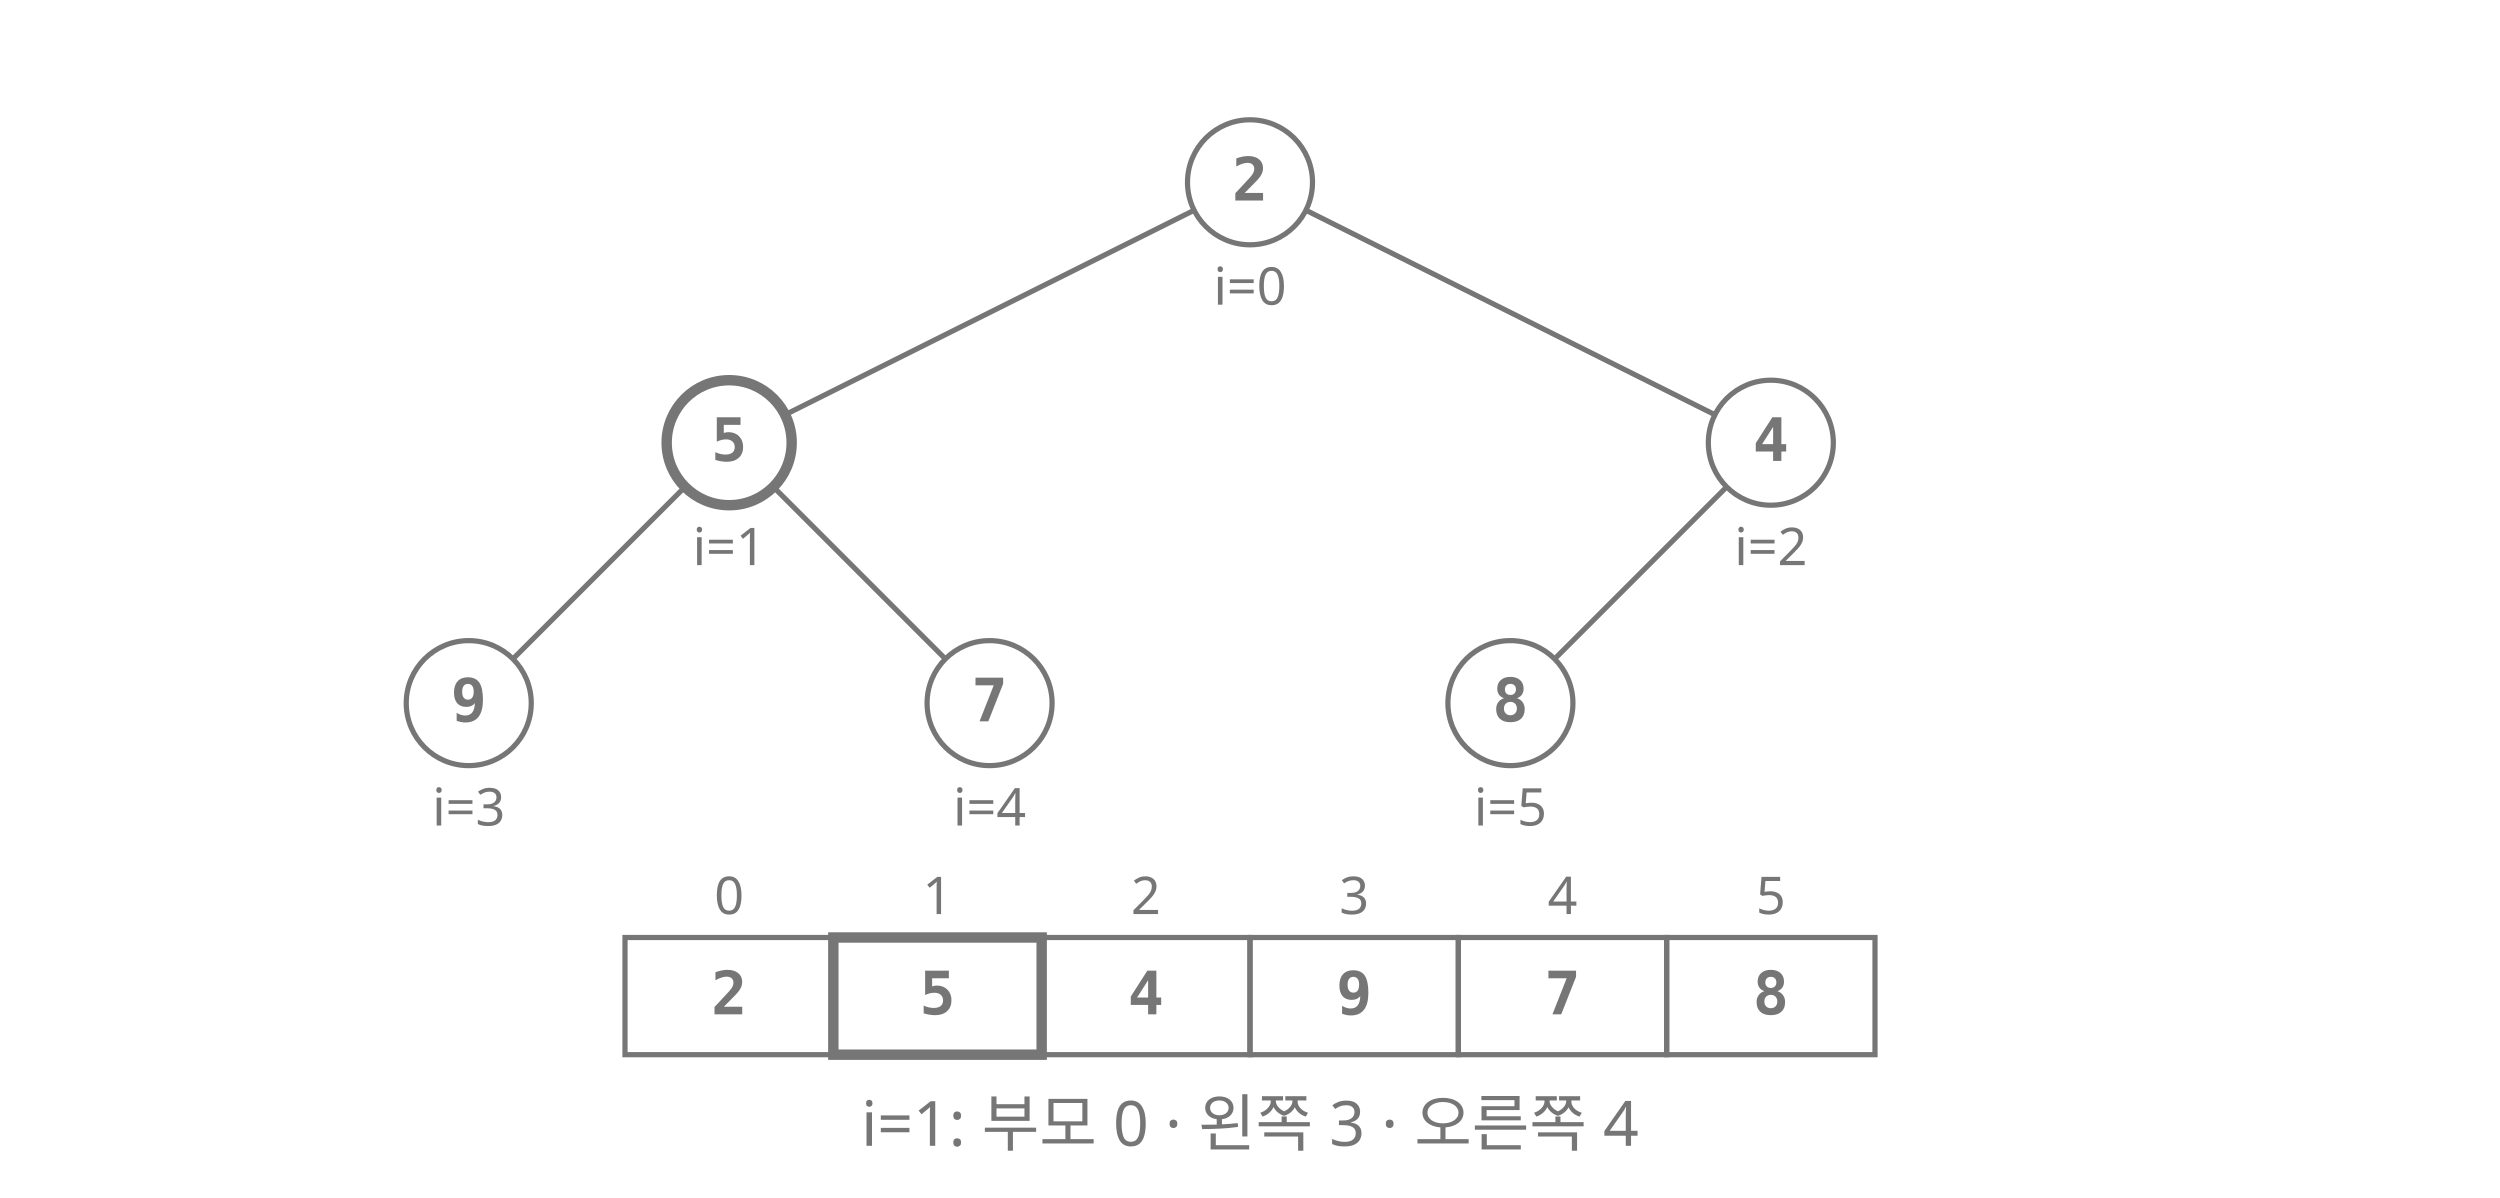
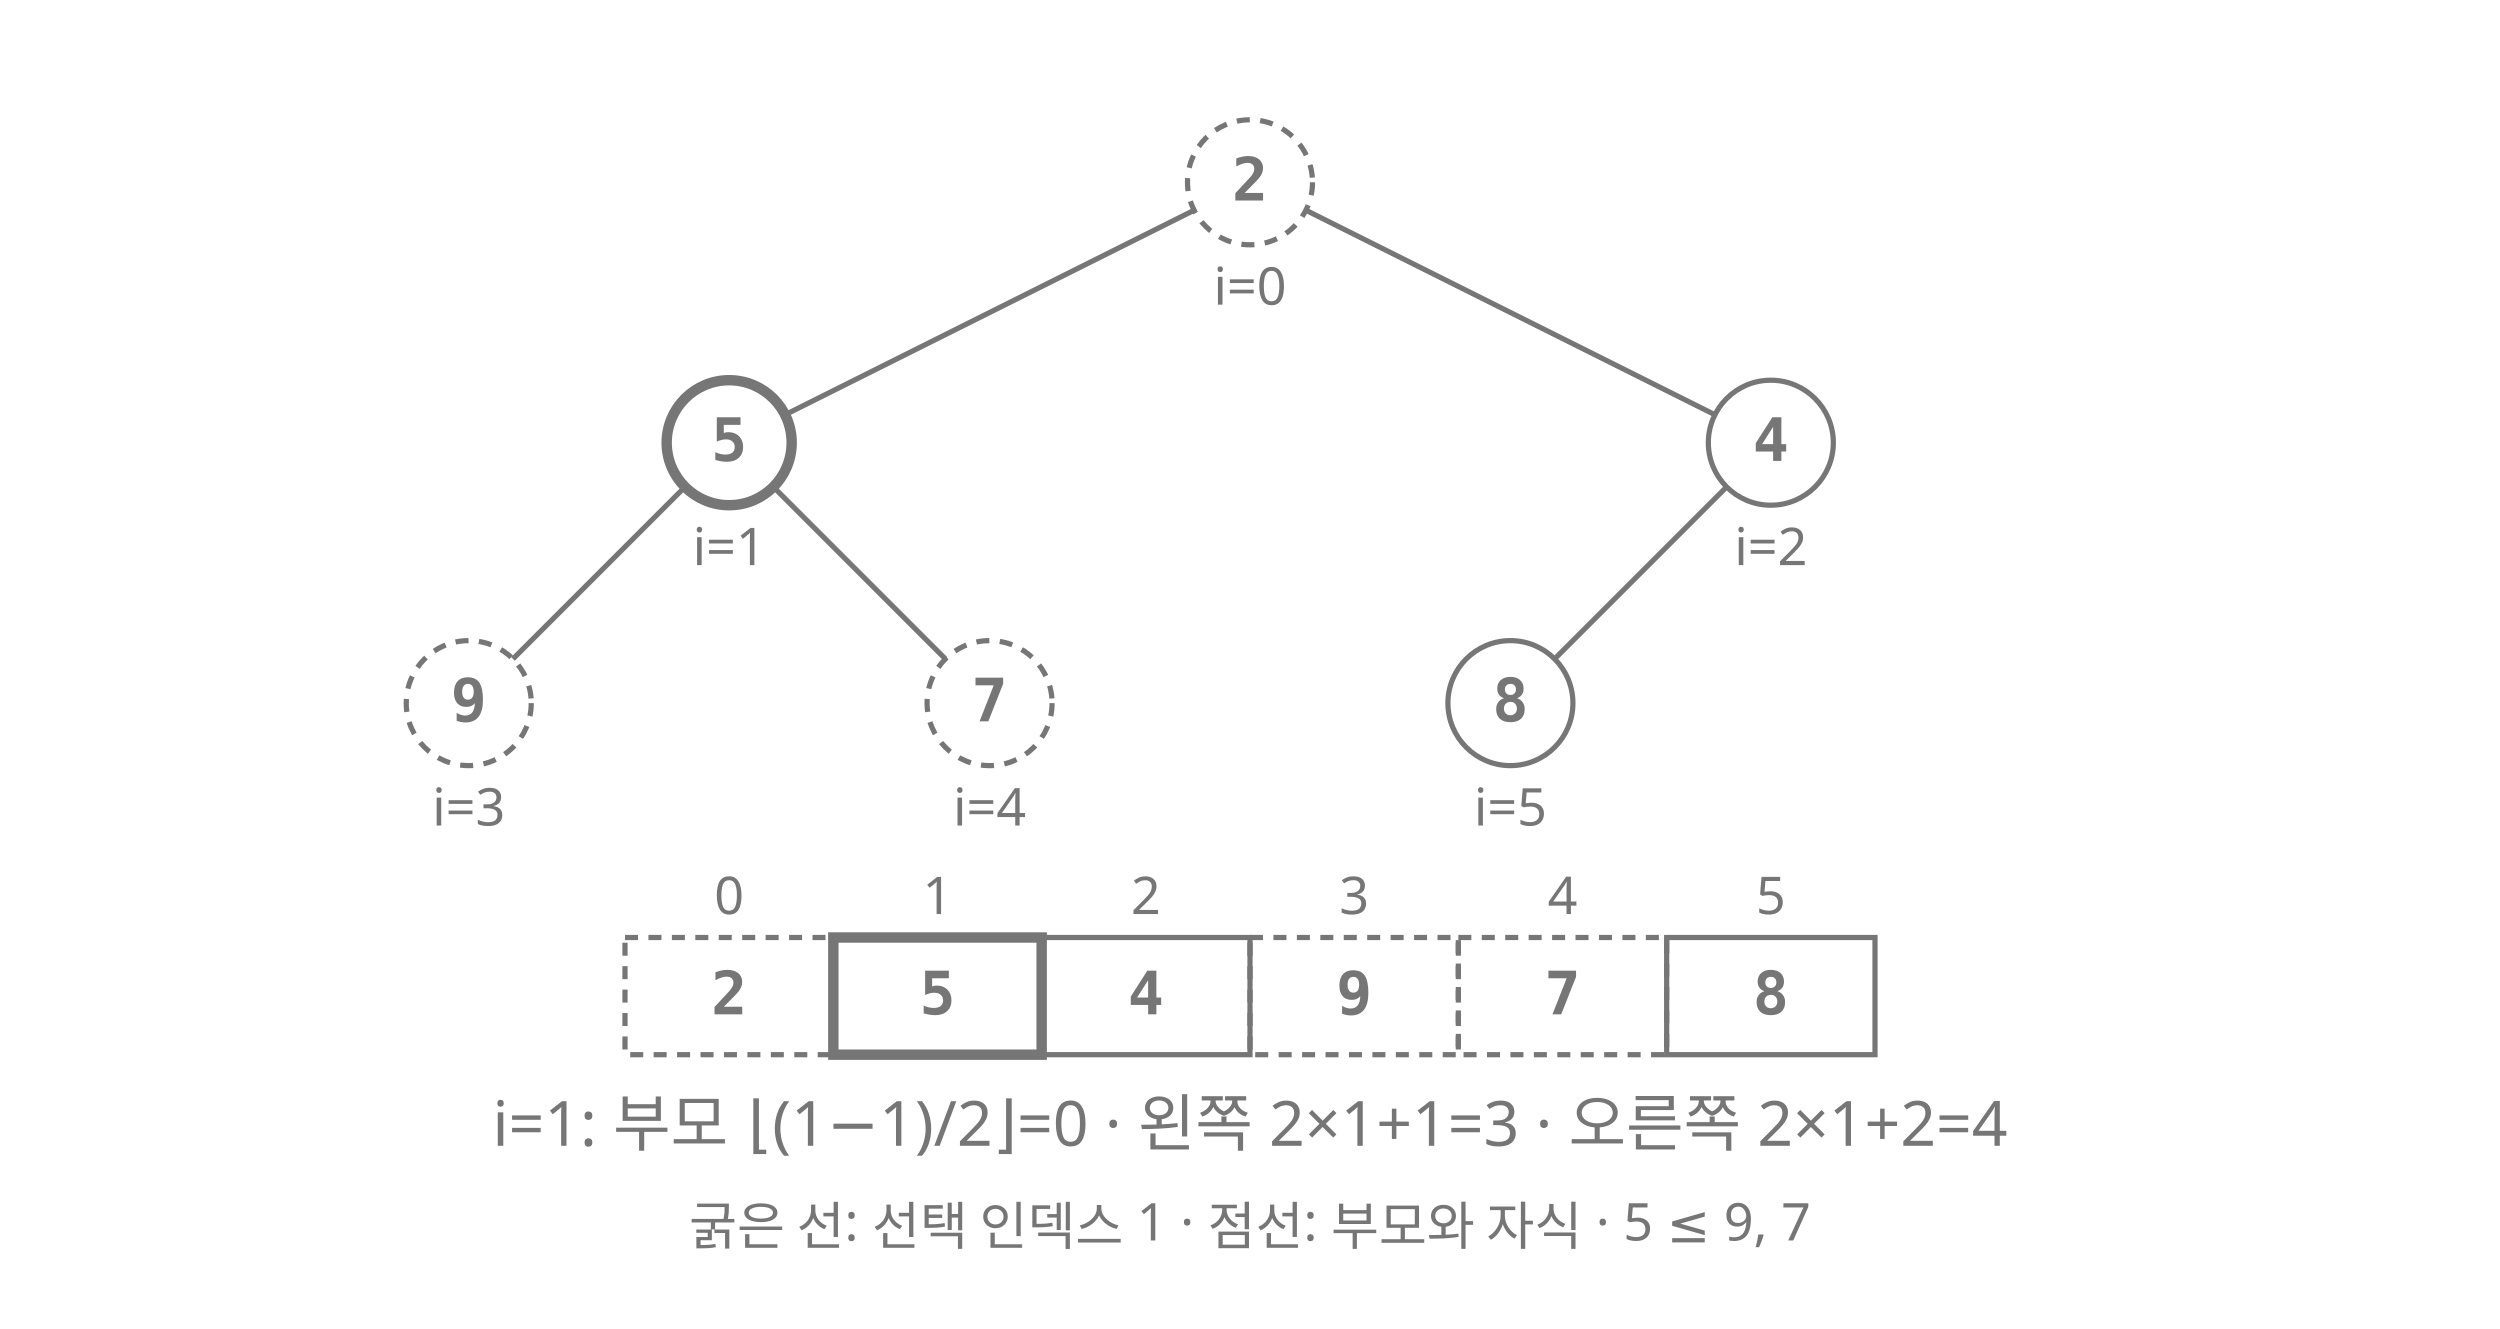
- <svg xmlns="http://www.w3.org/2000/svg" viewBox="0 0 960 460" role="img" aria-labelledby="min-heap-array-index-title min-heap-array-index-desc">
-   <style>.t{font:500 24px system-ui,sans-serif;fill:#767676}.s{font:400 20px system-ui,sans-serif;fill:#767676}.m{font:600 23px ui-monospace,Consolas,monospace;fill:#767676}.h{font:700 26px system-ui,sans-serif;fill:#767676}.l{fill:none;stroke:#767676;stroke-width:2}.a{fill:none;stroke:#767676;stroke-width:4}.d{fill:none;stroke:#767676;stroke-width:2;stroke-dasharray:7 5}</style>
+ <svg xmlns="http://www.w3.org/2000/svg" viewBox="0 0 960 510" role="img" aria-labelledby="min-heap-array-index-title min-heap-array-index-desc">
+   <style>.t{font:500 24px system-ui,sans-serif;fill:#767676}.s{font:400 20px system-ui,sans-serif;fill:#767676}.m{font:600 23px ui-monospace,Consolas,monospace;fill:#767676}.h{font:700 26px system-ui,sans-serif;fill:#767676}.l{fill:none;stroke:#767676;stroke-width:2}.a{fill:none;stroke:#767676;stroke-width:4}.d{fill:none;stroke:#767676;stroke-width:2;stroke-dasharray:7 5}.r{fill:none;stroke:#767676;stroke-width:2;stroke-dasharray:5 4}</style>
  <line x1="458.534" y1="80.733" x2="301.466" y2="159.267" class="l" />
  <line x1="501.466" y1="80.733" x2="658.534" y2="159.267" class="l" />
  <line x1="263.029" y1="186.971" x2="196.971" y2="253.029" class="l" />
  <line x1="296.971" y1="186.971" x2="363.029" y2="253.029" class="l" />
  <line x1="663.029" y1="186.971" x2="596.971" y2="253.029" class="l" />
-   <circle cx="480" cy="70" r="24" class="l" />
+   <circle cx="480" cy="70" r="24" class="r" data-index="0" data-value="2" />
  <text x="480" y="77" class="m" text-anchor="middle">2</text>
-   <circle cx="280" cy="170" r="24" class="a" />
+   <circle cx="280" cy="170" r="24" class="a" data-index="1" data-value="5" />
  <text x="280" y="177" class="m" text-anchor="middle">5</text>
-   <circle cx="680" cy="170" r="24" class="l" />
+   <circle cx="680" cy="170" r="24" class="l" data-index="2" data-value="4" />
  <text x="680" y="177" class="m" text-anchor="middle">4</text>
-   <circle cx="180" cy="270" r="24" class="l" />
+   <circle cx="180" cy="270" r="24" class="r" data-index="3" data-value="9" />
  <text x="180" y="277" class="m" text-anchor="middle">9</text>
-   <circle cx="380" cy="270" r="24" class="l" />
+   <circle cx="380" cy="270" r="24" class="r" data-index="4" data-value="7" />
  <text x="380" y="277" class="m" text-anchor="middle">7</text>
-   <circle cx="580" cy="270" r="24" class="l" />
+   <circle cx="580" cy="270" r="24" class="l" data-index="5" data-value="8" />
  <text x="580" y="277" class="m" text-anchor="middle">8</text>
  <text x="480" y="117" class="s" text-anchor="middle">i=0</text>
  <text x="280" y="217" class="s" text-anchor="middle">i=1</text>
  <text x="680" y="217" class="s" text-anchor="middle">i=2</text>
  <text x="180" y="317" class="s" text-anchor="middle">i=3</text>
  <text x="380" y="317" class="s" text-anchor="middle">i=4</text>
  <text x="580" y="317" class="s" text-anchor="middle">i=5</text>
-   <rect x="240" y="360" width="80" height="45" class="l" />
+   <rect x="240" y="360" width="80" height="45" class="r" data-array-index="0" data-value="2" />
  <text x="280" y="389.5" class="m" text-anchor="middle">2</text>
  <text x="280" y="351" class="s" text-anchor="middle">0</text>
-   <rect x="320" y="360" width="80" height="45" class="a" />
+   <rect x="320" y="360" width="80" height="45" class="a" data-array-index="1" data-value="5" />
  <text x="360" y="389.5" class="m" text-anchor="middle">5</text>
  <text x="360" y="351" class="s" text-anchor="middle">1</text>
-   <rect x="400" y="360" width="80" height="45" class="l" />
+   <rect x="400" y="360" width="80" height="45" class="l" data-array-index="2" data-value="4" />
  <text x="440" y="389.5" class="m" text-anchor="middle">4</text>
  <text x="440" y="351" class="s" text-anchor="middle">2</text>
-   <rect x="480" y="360" width="80" height="45" class="l" />
+   <rect x="480" y="360" width="80" height="45" class="r" data-array-index="3" data-value="9" />
  <text x="520" y="389.5" class="m" text-anchor="middle">9</text>
  <text x="520" y="351" class="s" text-anchor="middle">3</text>
-   <rect x="560" y="360" width="80" height="45" class="l" />
+   <rect x="560" y="360" width="80" height="45" class="r" data-array-index="4" data-value="7" />
  <text x="600" y="389.5" class="m" text-anchor="middle">7</text>
  <text x="600" y="351" class="s" text-anchor="middle">4</text>
-   <rect x="640" y="360" width="80" height="45" class="l" />
+   <rect x="640" y="360" width="80" height="45" class="l" data-array-index="5" data-value="8" />
  <text x="680" y="389.5" class="m" text-anchor="middle">8</text>
  <text x="680" y="351" class="s" text-anchor="middle">5</text>
-   <text x="480" y="440" class="t" text-anchor="middle">i=1: 부모 0 · 왼쪽 3 · 오른쪽 4</text>
+   <text x="480" y="440" class="t" text-anchor="middle">i=1: 부모 ⌊(1−1)/2⌋=0 · 왼쪽 2×1+1=3 · 오른쪽 2×1+2=4</text>
+   <text x="480" y="478" class="s" text-anchor="middle">굵은 선: 선택 인덱스 1 · 점선: 부모와 자식 · 5 ≤ 9, 7</text>
</svg>
